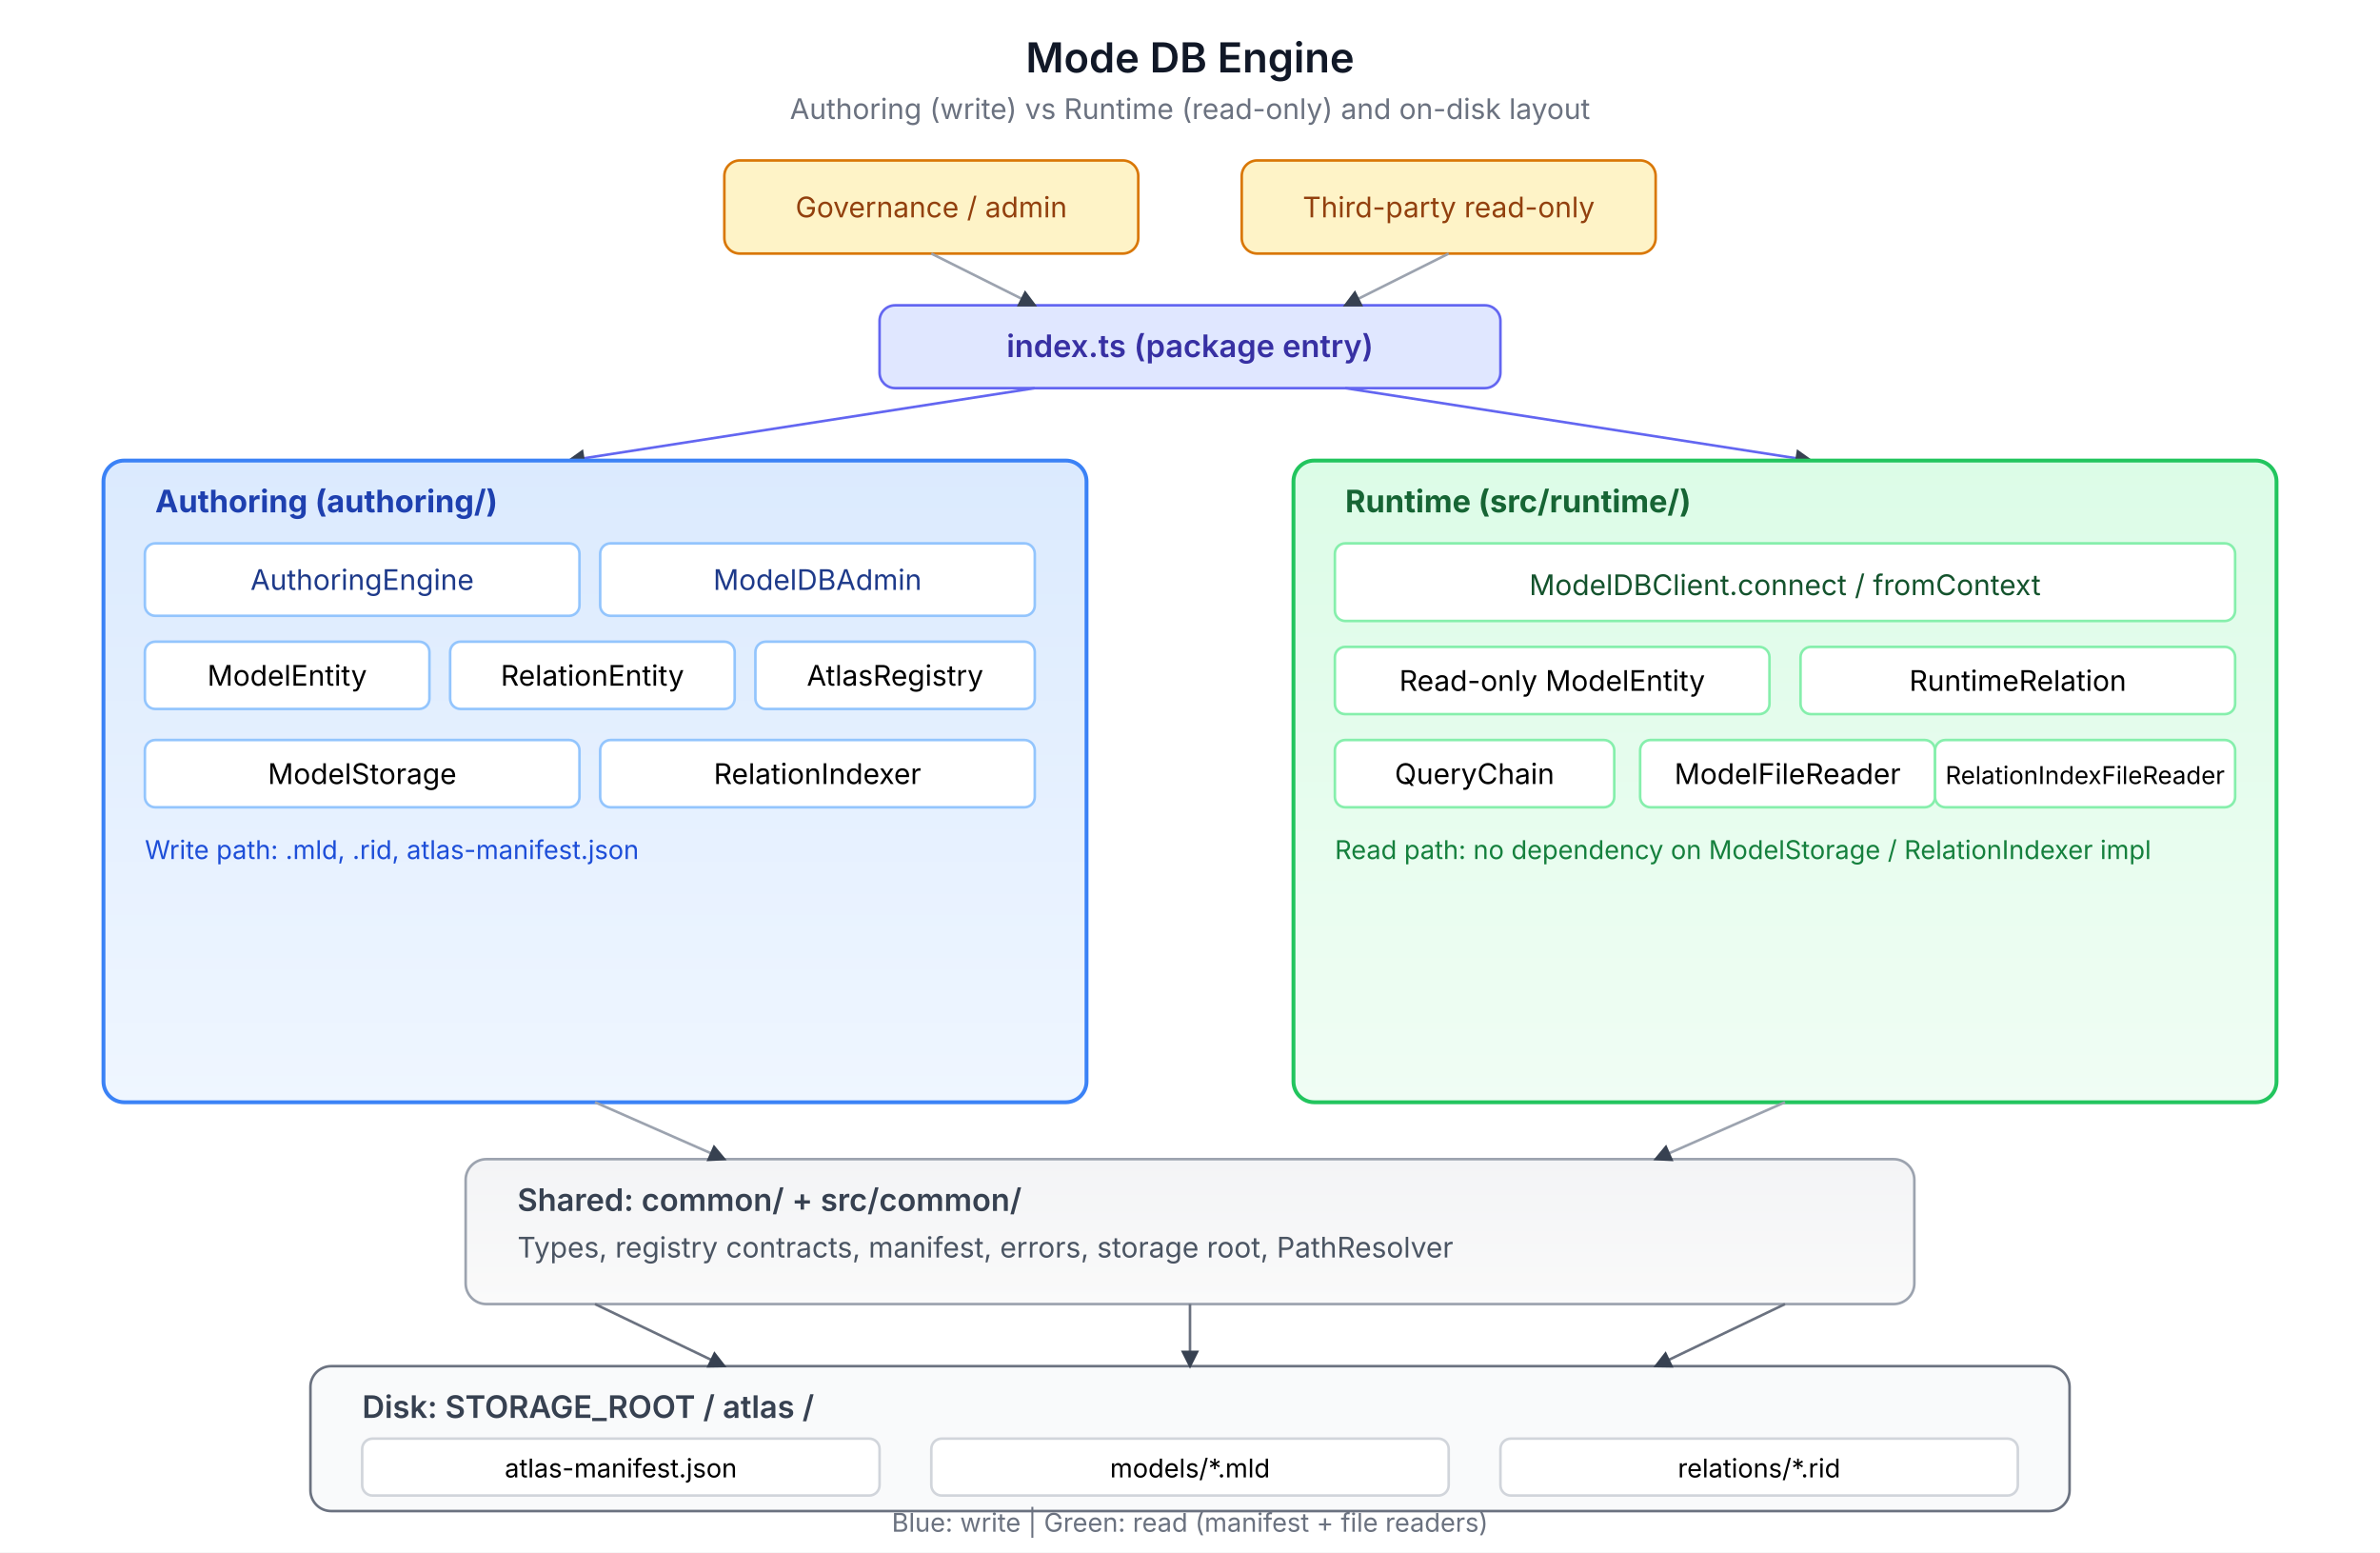
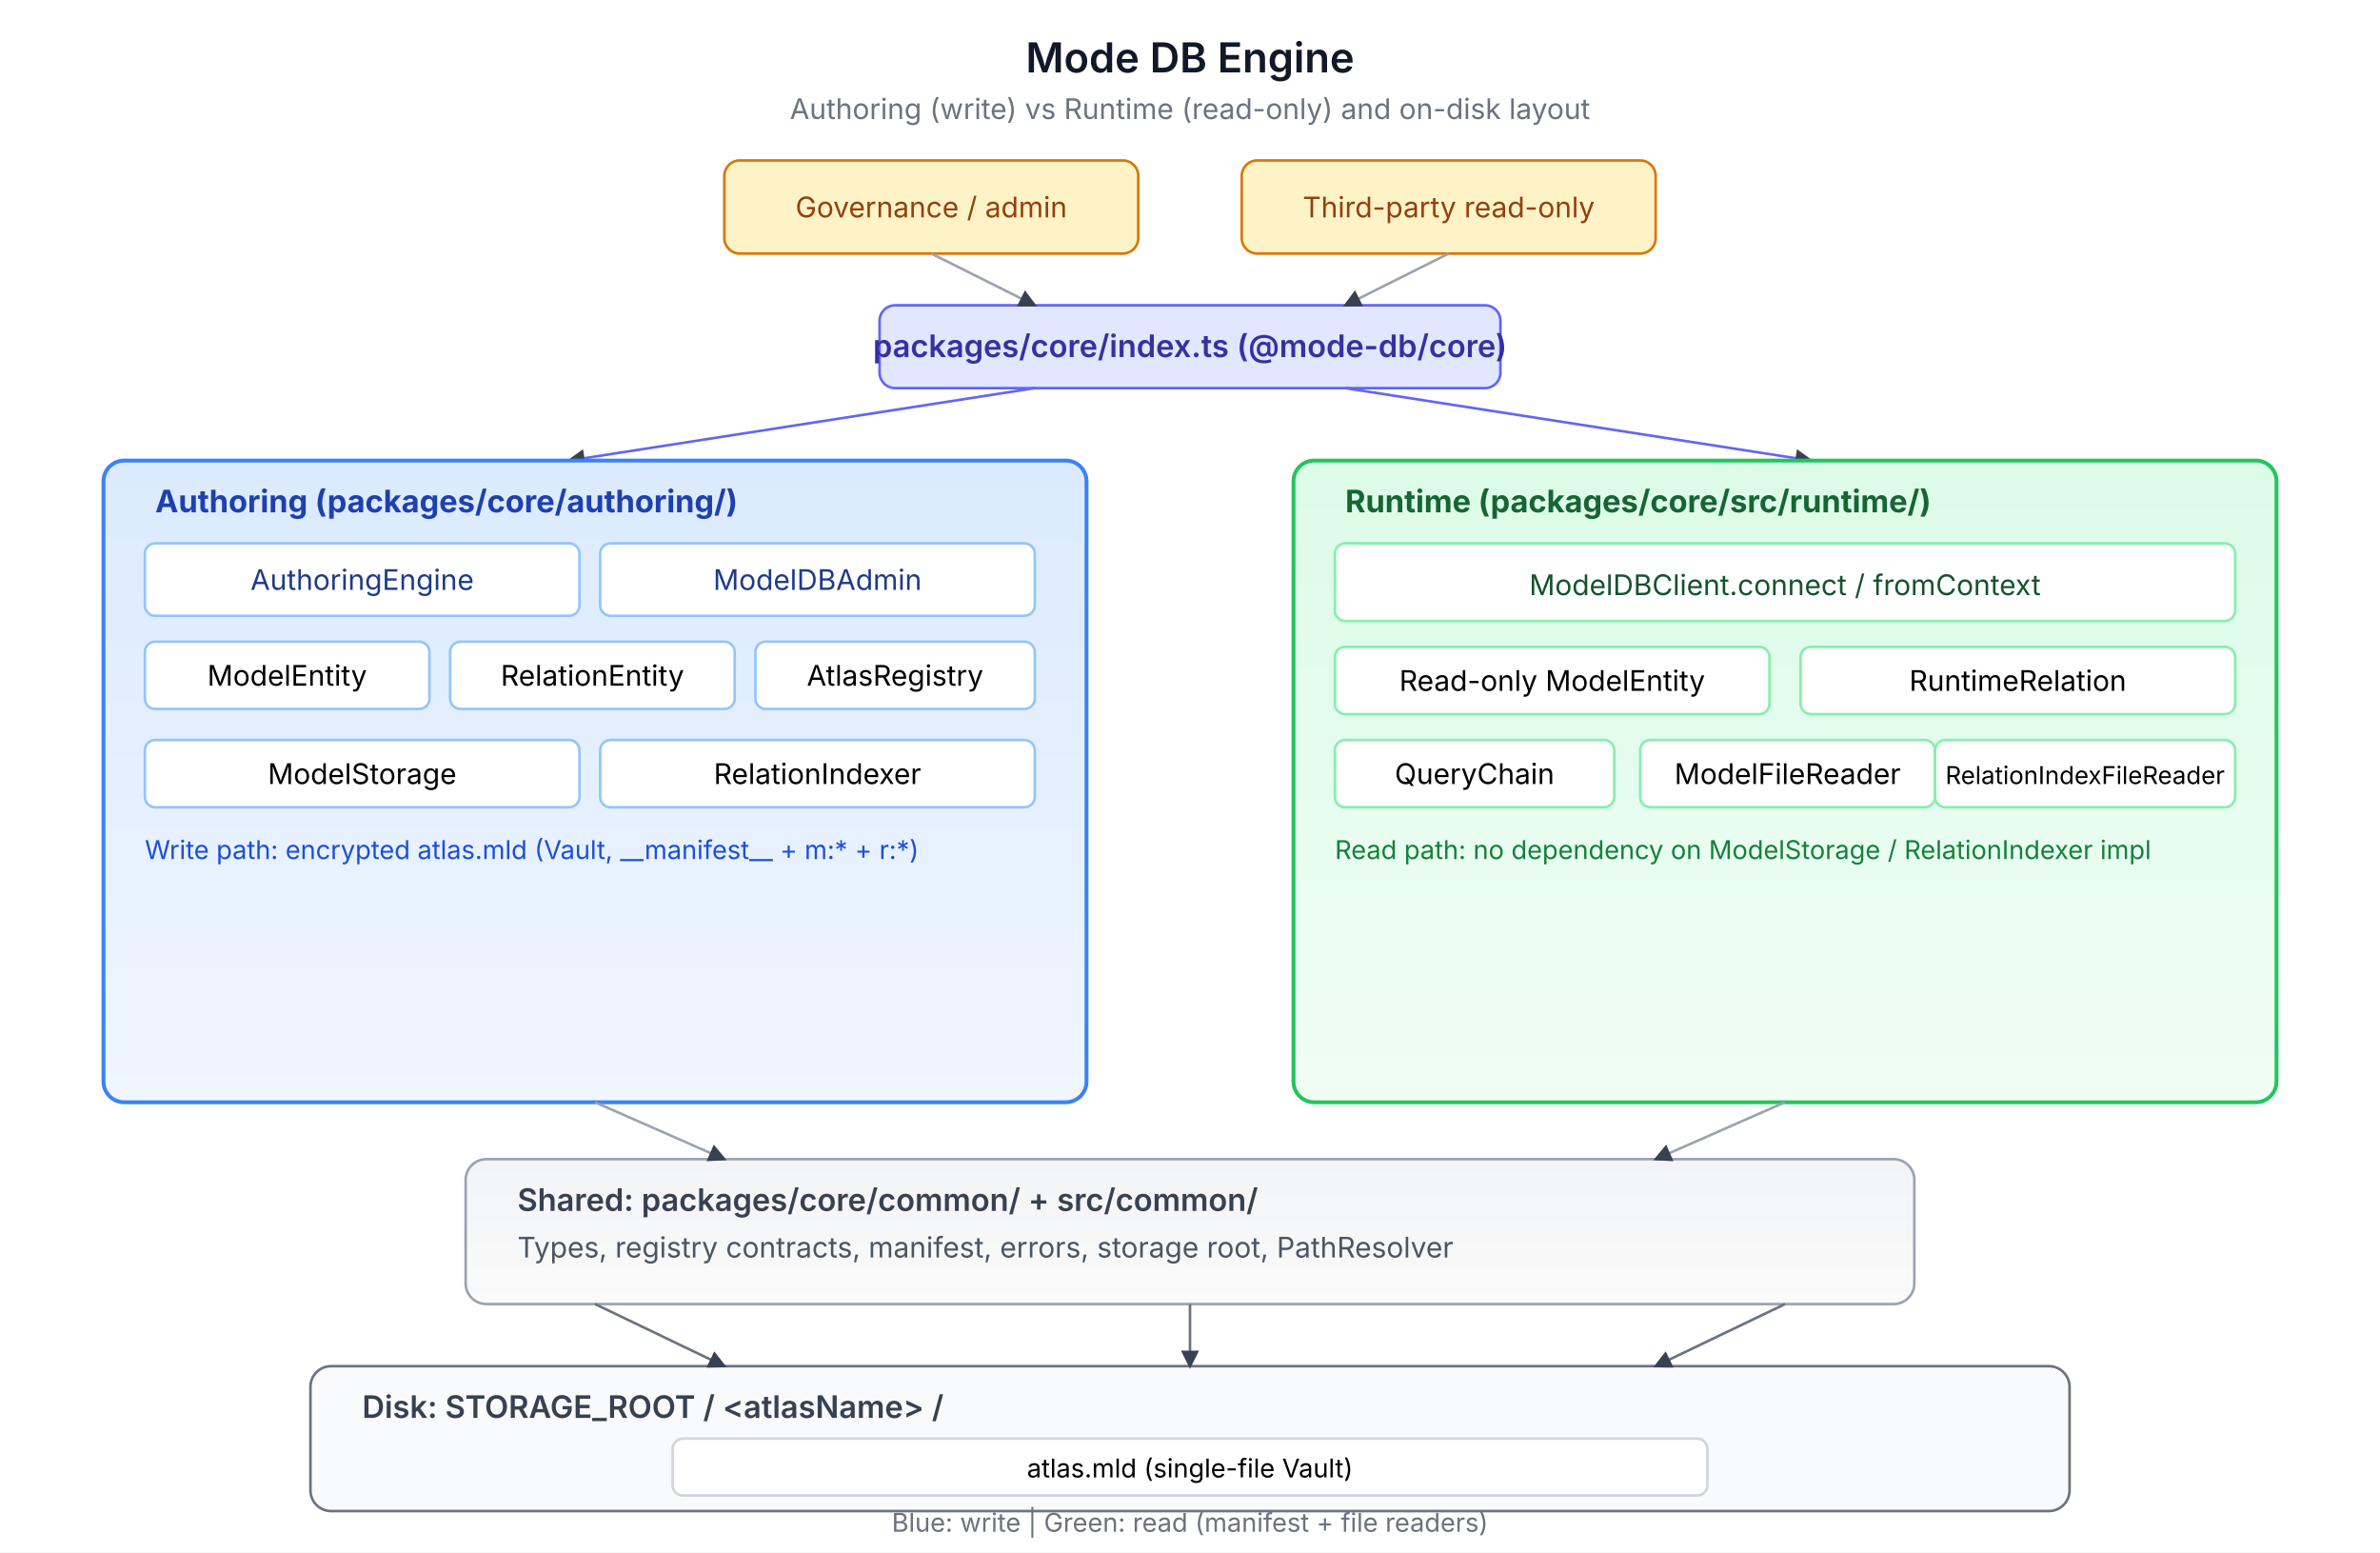
<svg xmlns="http://www.w3.org/2000/svg" viewBox="0 0 920 600" font-family="system-ui, -apple-system, Segoe UI, sans-serif" font-size="12">
  <defs>
    <marker id="arrow" markerWidth="7" markerHeight="7" refX="6" refY="3.5" orient="auto">
      <path d="M0,0 L7,3.5 L0,7 z" fill="#374151" />
    </marker>
    <linearGradient id="gAuth" x1="0" y1="0" x2="0" y2="1">
      <stop offset="0%" stop-color="#dbeafe" />
      <stop offset="100%" stop-color="#eff6ff" />
    </linearGradient>
    <linearGradient id="gRun" x1="0" y1="0" x2="0" y2="1">
      <stop offset="0%" stop-color="#dcfce7" />
      <stop offset="100%" stop-color="#f0fdf4" />
    </linearGradient>
    <linearGradient id="gSh" x1="0" y1="0" x2="0" y2="1">
      <stop offset="0%" stop-color="#f3f4f6" />
      <stop offset="100%" stop-color="#fafafa" />
    </linearGradient>
  </defs>
  <rect width="920" height="600" fill="#ffffff" />
  <text x="460" y="28" text-anchor="middle" font-size="16" font-weight="600" fill="#111827">Mode DB Engine</text>
  <text x="460" y="46" text-anchor="middle" font-size="11" fill="#6b7280">Authoring (write) vs Runtime (read-only) and on-disk layout</text>
  <rect x="280" y="62" width="160" height="36" rx="6" fill="#fef3c7" stroke="#d97706" />
  <text x="360" y="84" text-anchor="middle" fill="#92400e" font-size="11">Governance / admin</text>
  <rect x="480" y="62" width="160" height="36" rx="6" fill="#fef3c7" stroke="#d97706" />
  <text x="560" y="84" text-anchor="middle" fill="#92400e" font-size="11">Third-party read-only</text>
  <rect x="340" y="118" width="240" height="32" rx="6" fill="#e0e7ff" stroke="#6366f1" />
-   <text x="460" y="138" text-anchor="middle" fill="#3730a3" font-weight="600">index.ts (package entry)</text>
+   <text x="460" y="138" text-anchor="middle" fill="#3730a3" font-weight="600">packages/core/index.ts (@mode-db/core)</text>
  <line x1="360" y1="98" x2="400" y2="118" stroke="#9ca3af" marker-end="url(#arrow)" />
  <line x1="560" y1="98" x2="520" y2="118" stroke="#9ca3af" marker-end="url(#arrow)" />
  <line x1="400" y1="150" x2="220" y2="178" stroke="#6366f1" marker-end="url(#arrow)" />
  <line x1="520" y1="150" x2="700" y2="178" stroke="#6366f1" marker-end="url(#arrow)" />
  <rect x="40" y="178" width="380" height="248" rx="8" fill="url(#gAuth)" stroke="#3b82f6" stroke-width="1.5" />
-   <text x="60" y="198" font-weight="700" fill="#1e40af">Authoring (authoring/)</text>
+   <text x="60" y="198" font-weight="700" fill="#1e40af">Authoring (packages/core/authoring/)</text>
  <rect x="56" y="210" width="168" height="28" rx="4" fill="#ffffff" stroke="#93c5fd" />
  <text x="140" y="228" text-anchor="middle" font-size="11" fill="#1e3a8a">AuthoringEngine</text>
  <rect x="232" y="210" width="168" height="28" rx="4" fill="#ffffff" stroke="#93c5fd" />
  <text x="316" y="228" text-anchor="middle" font-size="11" fill="#1e3a8a">ModelDBAdmin</text>
  <rect x="56" y="248" width="110" height="26" rx="4" fill="#ffffff" stroke="#93c5fd" />
  <text x="111" y="265" text-anchor="middle" font-size="11">ModelEntity</text>
  <rect x="174" y="248" width="110" height="26" rx="4" fill="#ffffff" stroke="#93c5fd" />
  <text x="229" y="265" text-anchor="middle" font-size="11">RelationEntity</text>
  <rect x="292" y="248" width="108" height="26" rx="4" fill="#ffffff" stroke="#93c5fd" />
  <text x="346" y="265" text-anchor="middle" font-size="11">AtlasRegistry</text>
  <rect x="56" y="286" width="168" height="26" rx="4" fill="#ffffff" stroke="#93c5fd" />
  <text x="140" y="303" text-anchor="middle" font-size="11">ModelStorage</text>
  <rect x="232" y="286" width="168" height="26" rx="4" fill="#ffffff" stroke="#93c5fd" />
  <text x="316" y="303" text-anchor="middle" font-size="11">RelationIndexer</text>
-   <text x="56" y="332" font-size="10" fill="#1d4ed8">Write path: .mld, .rid, atlas-manifest.json</text>
+   <text x="56" y="332" font-size="10" fill="#1d4ed8">Write path: encrypted atlas.mld (Vault, __manifest__ + m:* + r:*)</text>
  <rect x="500" y="178" width="380" height="248" rx="8" fill="url(#gRun)" stroke="#22c55e" stroke-width="1.5" />
-   <text x="520" y="198" font-weight="700" fill="#166534">Runtime (src/runtime/)</text>
+   <text x="520" y="198" font-weight="700" fill="#166534">Runtime (packages/core/src/runtime/)</text>
  <rect x="516" y="210" width="348" height="30" rx="4" fill="#ffffff" stroke="#86efac" />
  <text x="690" y="230" text-anchor="middle" font-size="11" fill="#14532d">ModelDBClient.connect / fromContext</text>
  <rect x="516" y="250" width="168" height="26" rx="4" fill="#ffffff" stroke="#86efac" />
  <text x="600" y="267" text-anchor="middle" font-size="11">Read-only ModelEntity</text>
  <rect x="696" y="250" width="168" height="26" rx="4" fill="#ffffff" stroke="#86efac" />
  <text x="780" y="267" text-anchor="middle" font-size="11">RuntimeRelation</text>
  <rect x="516" y="286" width="108" height="26" rx="4" fill="#ffffff" stroke="#86efac" />
  <text x="570" y="303" text-anchor="middle" font-size="11">QueryChain</text>
  <rect x="634" y="286" width="114" height="26" rx="4" fill="#ffffff" stroke="#86efac" />
  <text x="691" y="303" text-anchor="middle" font-size="11">ModelFileReader</text>
  <rect x="748" y="286" width="116" height="26" rx="4" fill="#ffffff" stroke="#86efac" />
  <text x="806" y="303" text-anchor="middle" font-size="9.5">RelationIndexFileReader</text>
  <text x="516" y="332" font-size="10" fill="#15803d">Read path: no dependency on ModelStorage / RelationIndexer impl</text>
  <rect x="180" y="448" width="560" height="56" rx="8" fill="url(#gSh)" stroke="#9ca3af" />
-   <text x="200" y="468" font-weight="600" fill="#374151">Shared: common/ + src/common/</text>
+   <text x="200" y="468" font-weight="600" fill="#374151">Shared: packages/core/common/ + src/common/</text>
  <text x="200" y="486" font-size="11" fill="#4b5563">Types, registry contracts, manifest, errors, storage root, PathResolver</text>
  <line x1="230" y1="426" x2="280" y2="448" stroke="#9ca3af" marker-end="url(#arrow)" />
  <line x1="690" y1="426" x2="640" y2="448" stroke="#9ca3af" marker-end="url(#arrow)" />
  <rect x="120" y="528" width="680" height="56" rx="8" fill="#f9fafb" stroke="#6b7280" />
-   <text x="140" y="548" font-weight="600" fill="#374151">Disk: STORAGE_ROOT / atlas /</text>
-   <rect x="140" y="556" width="200" height="22" rx="4" fill="#ffffff" stroke="#d1d5db" />
-   <text x="240" y="571" text-anchor="middle" font-size="10">atlas-manifest.json</text>
-   <rect x="360" y="556" width="200" height="22" rx="4" fill="#ffffff" stroke="#d1d5db" />
-   <text x="460" y="571" text-anchor="middle" font-size="10">models/*.mld</text>
-   <rect x="580" y="556" width="200" height="22" rx="4" fill="#ffffff" stroke="#d1d5db" />
-   <text x="680" y="571" text-anchor="middle" font-size="10">relations/*.rid</text>
+   <text x="140" y="548" font-weight="600" fill="#374151">Disk: STORAGE_ROOT / &lt;atlasName&gt; /</text>
+   <rect x="260" y="556" width="400" height="22" rx="4" fill="#ffffff" stroke="#d1d5db" />
+   <text x="460" y="571" text-anchor="middle" font-size="10">atlas.mld (single-file Vault)</text>
  <line x1="230" y1="504" x2="280" y2="528" stroke="#6b7280" marker-end="url(#arrow)" />
  <line x1="460" y1="504" x2="460" y2="528" stroke="#6b7280" marker-end="url(#arrow)" />
  <line x1="690" y1="504" x2="640" y2="528" stroke="#6b7280" marker-end="url(#arrow)" />
  <text x="460" y="592" text-anchor="middle" font-size="10" fill="#6b7280">Blue: write | Green: read (manifest + file readers)</text>
</svg>
